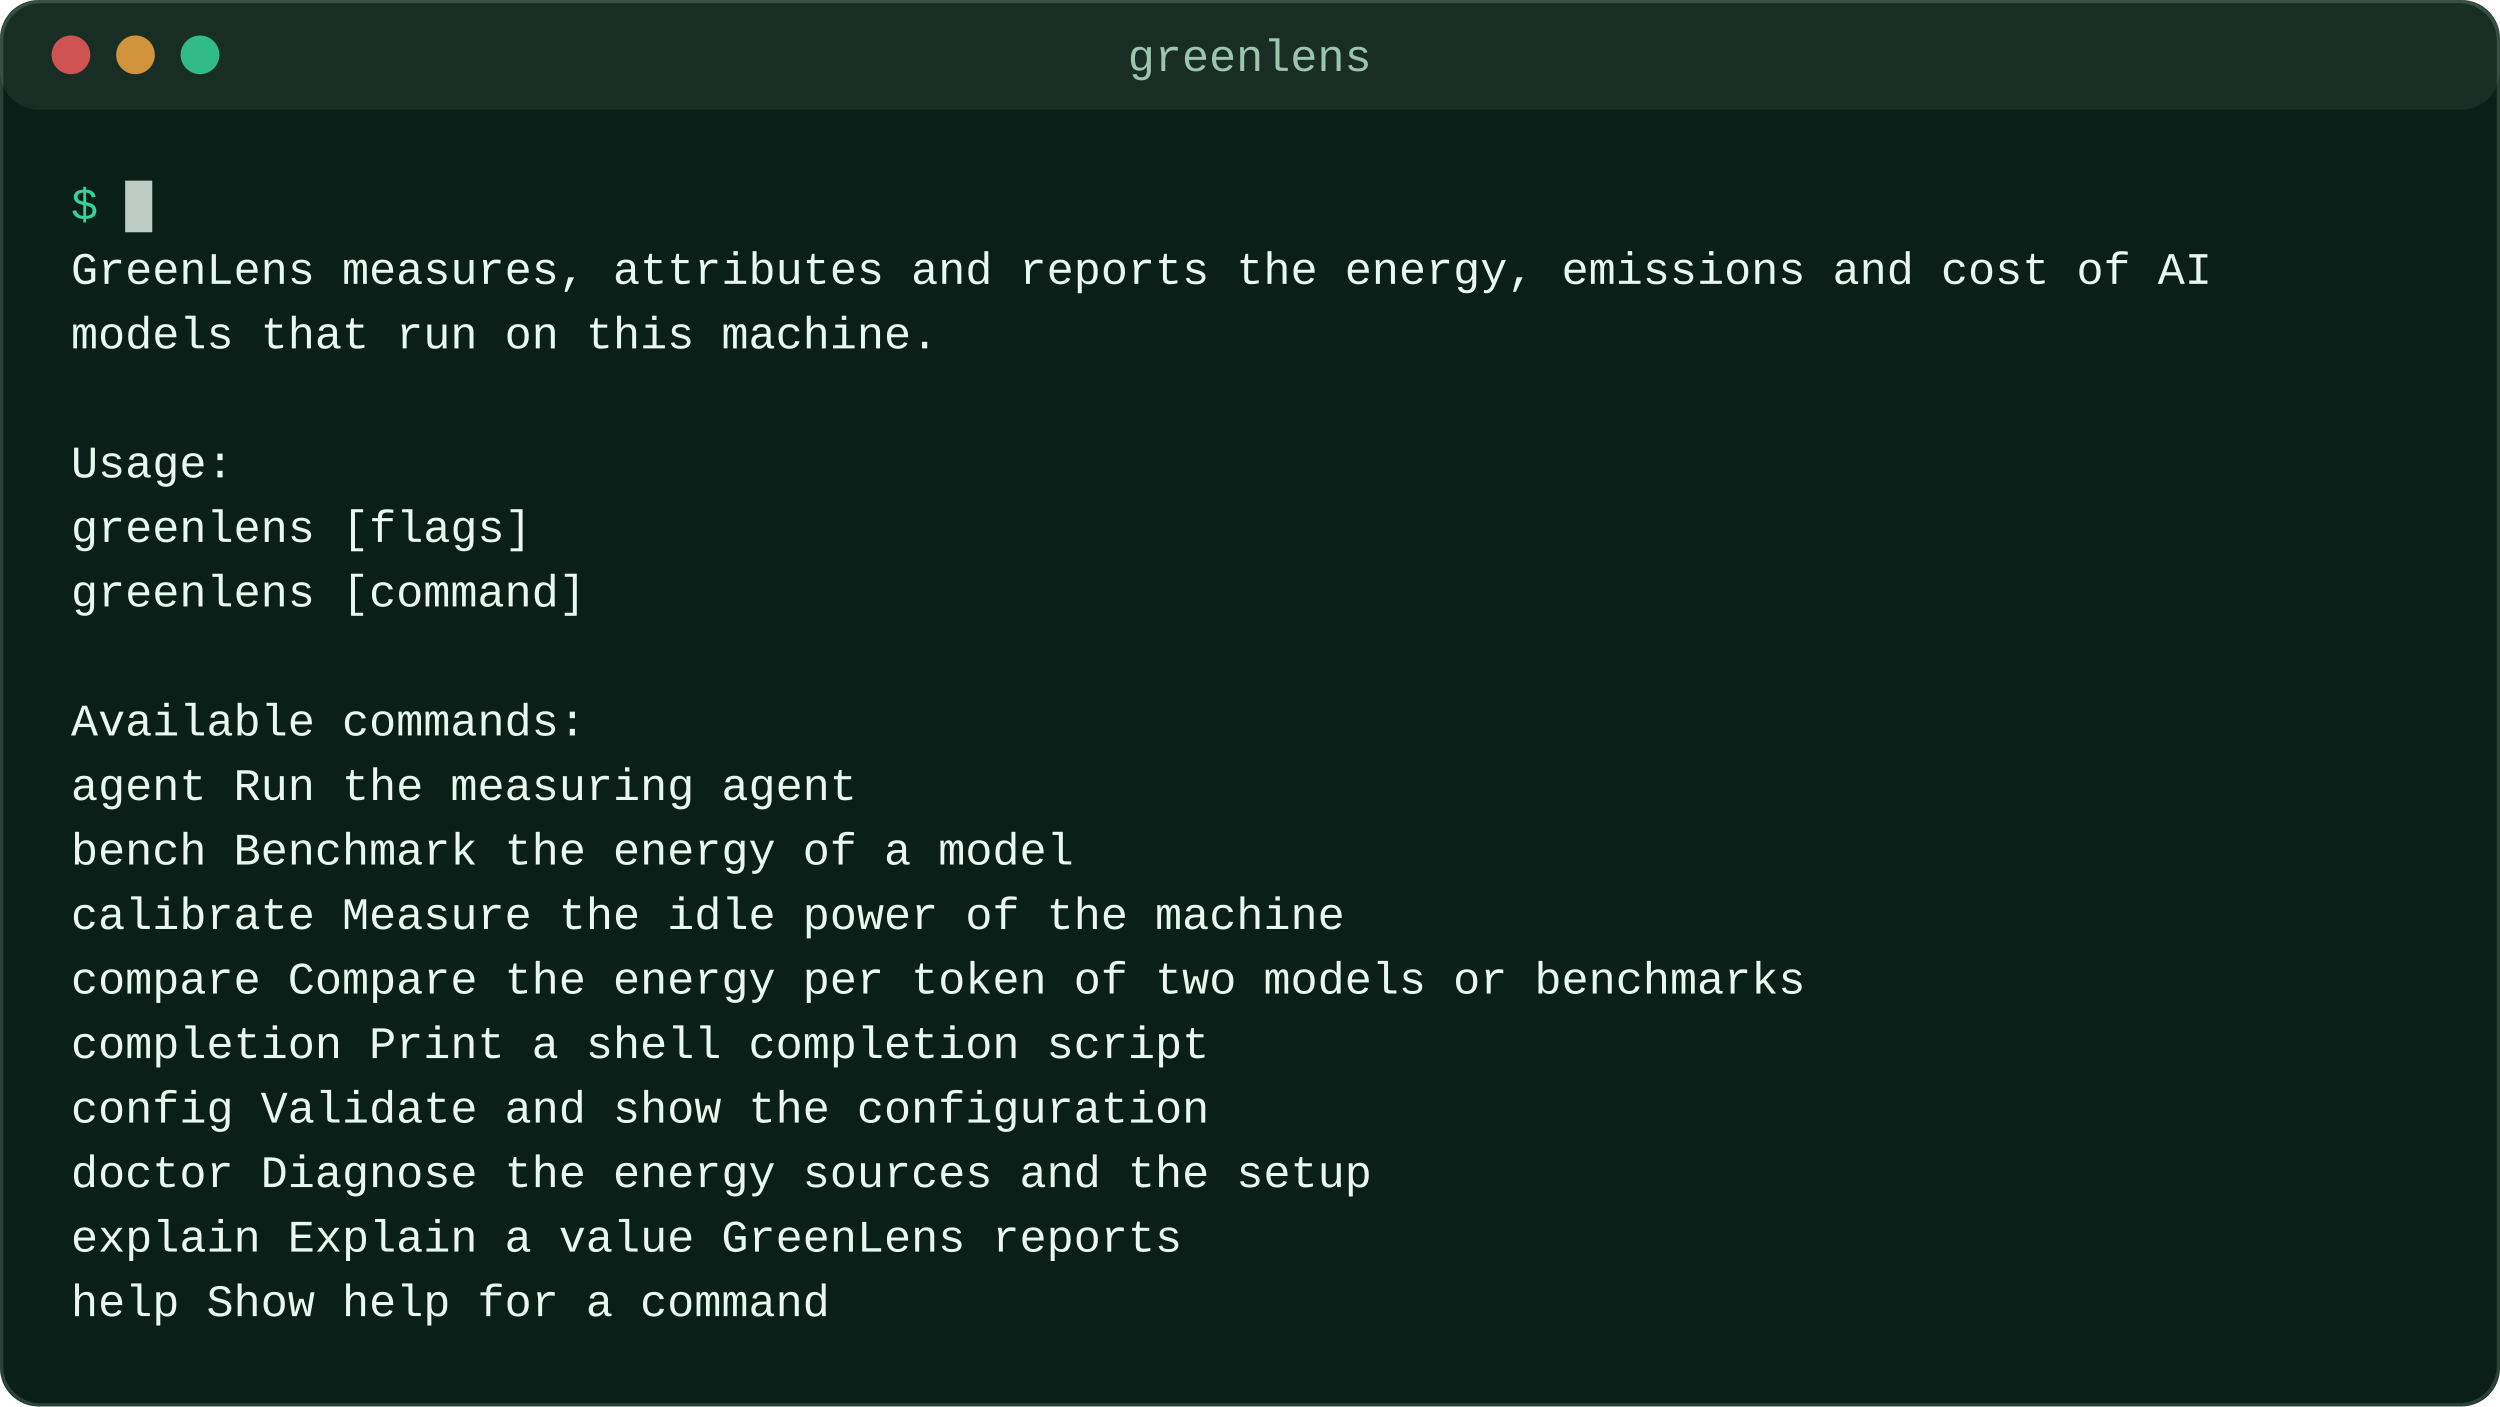
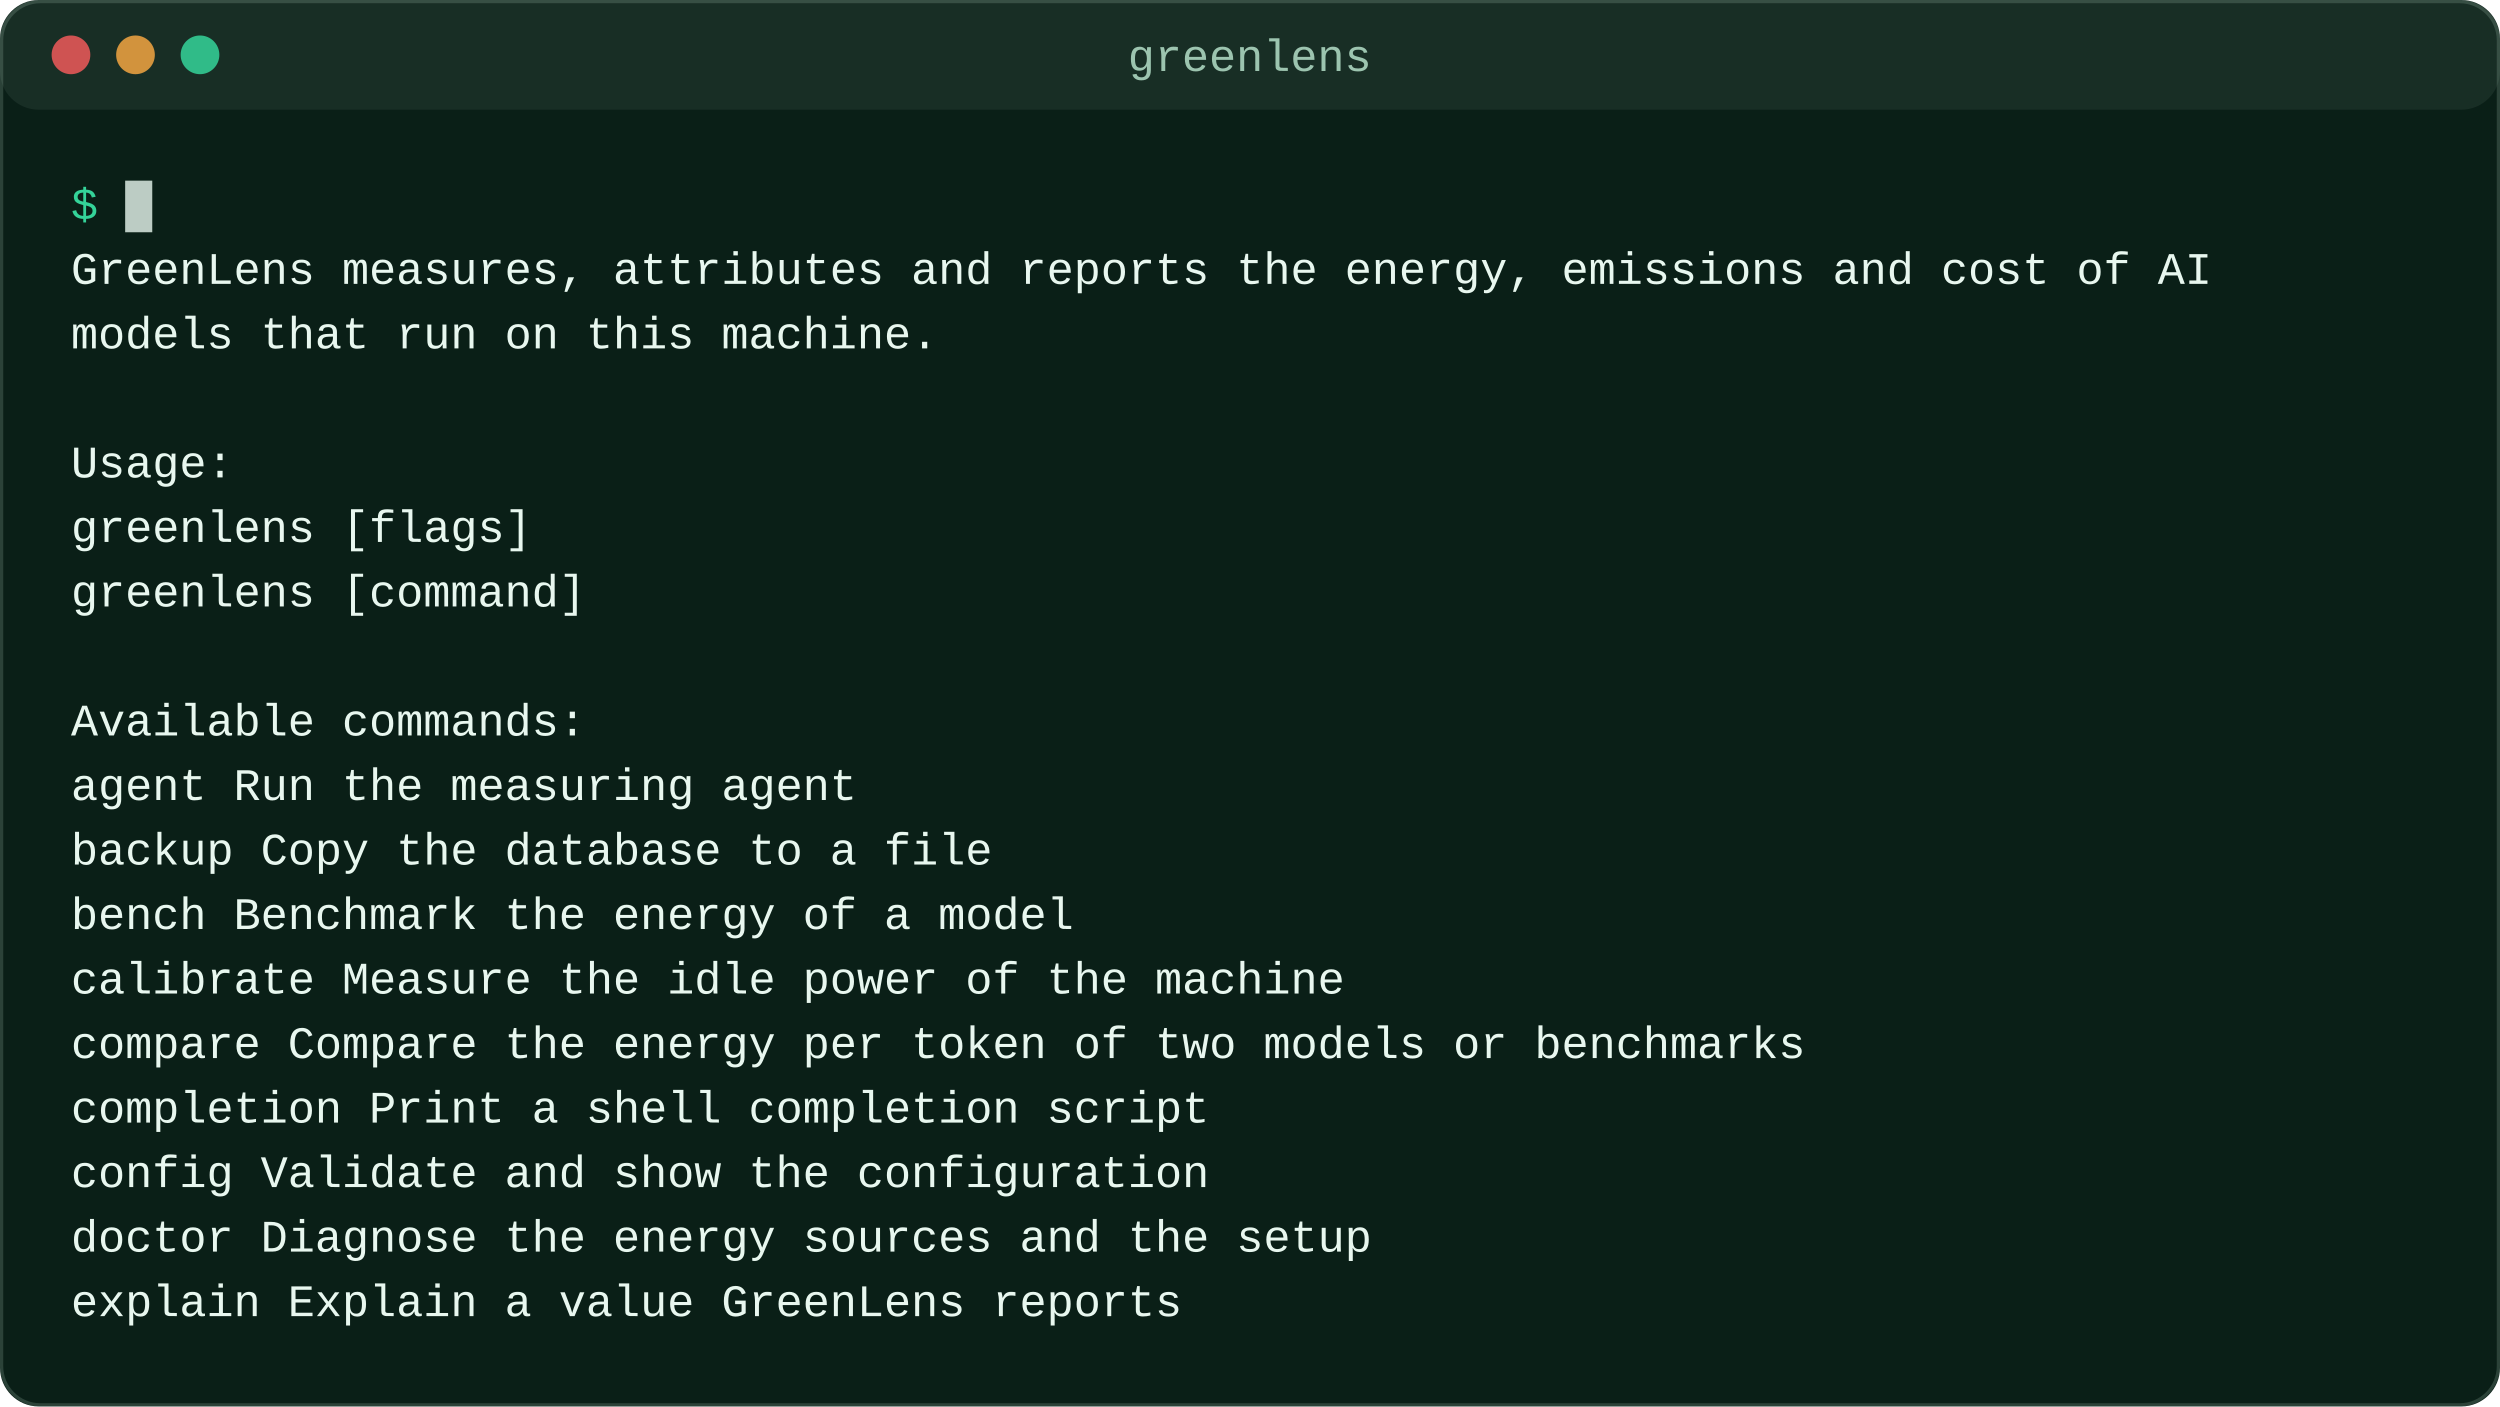
<svg xmlns="http://www.w3.org/2000/svg" viewBox="0 0 775 436" width="775" height="436" role="img" aria-label="Terminal session with greenlens: help, a command suggestion and an error with its cause and fix">
  <style>
text{font-family:"IBM Plex Mono","SFMono-Regular",Menlo,Consolas,"Liberation Mono",monospace;font-size:14px;white-space:pre}
.o{fill:#E8F7EF}.c{fill:#E8F7EF}.p{fill:#34D399}.e{fill:#F2A541}.m{fill:#9CC4AF}
@keyframes cur{0%,49%{opacity:1}50%,100%{opacity:0}}.cur{animation:cur 1s steps(1) infinite}
- @keyframes s0{0%,3.571%{opacity:0}3.577%,96.423%{opacity:1}100%{opacity:0}}.s0{animation:s0 16775ms linear infinite}
- @keyframes t0{0%,3.577%{transform:translateX(0);animation-timing-function:steps(16,end)}8.823%,11.499%{transform:translateX(134.4px);opacity:1}11.505%,100%{transform:translateX(134.4px);opacity:0}}.t0{animation:t0 16775ms linear infinite}
- @keyframes s1{0%,11.499%{opacity:0}11.505%,96.423%{opacity:1}100%{opacity:0}}.s1{animation:s1 16775ms linear infinite}
- @keyframes s2{0%,11.708%{opacity:0}11.714%,96.423%{opacity:1}100%{opacity:0}}.s2{animation:s2 16775ms linear infinite}
- @keyframes s4{0%,12.125%{opacity:0}12.131%,96.423%{opacity:1}100%{opacity:0}}.s4{animation:s4 16775ms linear infinite}
- @keyframes s5{0%,12.334%{opacity:0}12.340%,96.423%{opacity:1}100%{opacity:0}}.s5{animation:s5 16775ms linear infinite}
- @keyframes s6{0%,12.542%{opacity:0}12.548%,96.423%{opacity:1}100%{opacity:0}}.s6{animation:s6 16775ms linear infinite}
- @keyframes s8{0%,12.960%{opacity:0}12.966%,96.423%{opacity:1}100%{opacity:0}}.s8{animation:s8 16775ms linear infinite}
- @keyframes s9{0%,13.168%{opacity:0}13.174%,96.423%{opacity:1}100%{opacity:0}}.s9{animation:s9 16775ms linear infinite}
- @keyframes s10{0%,13.377%{opacity:0}13.383%,96.423%{opacity:1}100%{opacity:0}}.s10{animation:s10 16775ms linear infinite}
- @keyframes s11{0%,13.586%{opacity:0}13.592%,96.423%{opacity:1}100%{opacity:0}}.s11{animation:s11 16775ms linear infinite}
- @keyframes s12{0%,13.794%{opacity:0}13.800%,96.423%{opacity:1}100%{opacity:0}}.s12{animation:s12 16775ms linear infinite}
- @keyframes s13{0%,14.003%{opacity:0}14.009%,96.423%{opacity:1}100%{opacity:0}}.s13{animation:s13 16775ms linear infinite}
- @keyframes s14{0%,14.212%{opacity:0}14.218%,96.423%{opacity:1}100%{opacity:0}}.s14{animation:s14 16775ms linear infinite}
- @keyframes s15{0%,14.420%{opacity:0}14.426%,96.423%{opacity:1}100%{opacity:0}}.s15{animation:s15 16775ms linear infinite}
- @keyframes s16{0%,14.629%{opacity:0}14.635%,96.423%{opacity:1}100%{opacity:0}}.s16{animation:s16 16775ms linear infinite}
- @keyframes s17{0%,14.838%{opacity:0}14.844%,96.423%{opacity:1}100%{opacity:0}}.s17{animation:s17 16775ms linear infinite}
- @keyframes s18{0%,15.046%{opacity:0}15.052%,96.423%{opacity:1}100%{opacity:0}}.s18{animation:s18 16775ms linear infinite}
- @keyframes s19{0%,15.255%{opacity:0}15.261%,96.423%{opacity:1}100%{opacity:0}}.s19{animation:s19 16775ms linear infinite}
- @keyframes s20{0%,15.463%{opacity:0}15.469%,96.423%{opacity:1}100%{opacity:0}}.s20{animation:s20 16775ms linear infinite}
- @keyframes s21{0%,15.672%{opacity:0}15.678%,96.423%{opacity:1}100%{opacity:0}}.s21{animation:s21 16775ms linear infinite}
- @keyframes s22{0%,15.881%{opacity:0}15.887%,96.423%{opacity:1}100%{opacity:0}}.s22{animation:s22 16775ms linear infinite}
- @keyframes s23{0%,16.089%{opacity:0}16.095%,96.423%{opacity:1}100%{opacity:0}}.s23{animation:s23 16775ms linear infinite}
- @keyframes s24{0%,16.298%{opacity:0}16.304%,96.423%{opacity:1}100%{opacity:0}}.s24{animation:s24 16775ms linear infinite}
- @keyframes s25{0%,16.507%{opacity:0}16.513%,96.423%{opacity:1}100%{opacity:0}}.s25{animation:s25 16775ms linear infinite}
- @keyframes s27{0%,16.924%{opacity:0}16.930%,96.423%{opacity:1}100%{opacity:0}}.s27{animation:s27 16775ms linear infinite}
- @keyframes s28{0%,17.133%{opacity:0}17.139%,96.423%{opacity:1}100%{opacity:0}}.s28{animation:s28 16775ms linear infinite}
- @keyframes s29{0%,17.341%{opacity:0}17.347%,96.423%{opacity:1}100%{opacity:0}}.s29{animation:s29 16775ms linear infinite}
- @keyframes s30{0%,17.550%{opacity:0}17.556%,96.423%{opacity:1}100%{opacity:0}}.s30{animation:s30 16775ms linear infinite}
- @keyframes s31{0%,17.759%{opacity:0}17.765%,96.423%{opacity:1}100%{opacity:0}}.s31{animation:s31 16775ms linear infinite}
- @keyframes s32{0%,17.967%{opacity:0}17.973%,96.423%{opacity:1}100%{opacity:0}}.s32{animation:s32 16775ms linear infinite}
- @keyframes s33{0%,18.176%{opacity:0}18.182%,96.423%{opacity:1}100%{opacity:0}}.s33{animation:s33 16775ms linear infinite}
- @keyframes s34{0%,18.385%{opacity:0}18.390%,96.423%{opacity:1}100%{opacity:0}}.s34{animation:s34 16775ms linear infinite}
- @keyframes s35{0%,18.593%{opacity:0}18.599%,96.423%{opacity:1}100%{opacity:0}}.s35{animation:s35 16775ms linear infinite}
- @keyframes s36{0%,18.802%{opacity:0}18.808%,96.423%{opacity:1}100%{opacity:0}}.s36{animation:s36 16775ms linear infinite}
- @keyframes s37{0%,19.010%{opacity:0}19.016%,96.423%{opacity:1}100%{opacity:0}}.s37{animation:s37 16775ms linear infinite}
- @keyframes s38{0%,19.219%{opacity:0}19.225%,96.423%{opacity:1}100%{opacity:0}}.s38{animation:s38 16775ms linear infinite}
- @keyframes s39{0%,19.428%{opacity:0}19.434%,96.423%{opacity:1}100%{opacity:0}}.s39{animation:s39 16775ms linear infinite}
- @keyframes s41{0%,19.845%{opacity:0}19.851%,96.423%{opacity:1}100%{opacity:0}}.s41{animation:s41 16775ms linear infinite}
- @keyframes s43{0%,33.168%{opacity:0}33.174%,96.423%{opacity:1}100%{opacity:0}}.s43{animation:s43 16775ms linear infinite}
- @keyframes t43{0%,33.174%{transform:translateX(0);animation-timing-function:steps(16,end)}38.420%,41.097%{transform:translateX(134.4px);opacity:1}41.103%,100%{transform:translateX(134.4px);opacity:0}}.t43{animation:t43 16775ms linear infinite}
- @keyframes s44{0%,41.097%{opacity:0}41.103%,96.423%{opacity:1}100%{opacity:0}}.s44{animation:s44 16775ms linear infinite}
- @keyframes s45{0%,41.306%{opacity:0}41.311%,96.423%{opacity:1}100%{opacity:0}}.s45{animation:s45 16775ms linear infinite}
- @keyframes s46{0%,41.514%{opacity:0}41.520%,96.423%{opacity:1}100%{opacity:0}}.s46{animation:s46 16775ms linear infinite}
- @keyframes s48{0%,54.838%{opacity:0}54.844%,96.423%{opacity:1}100%{opacity:0}}.s48{animation:s48 16775ms linear infinite}
- @keyframes t48{0%,54.844%{transform:translateX(0);animation-timing-function:steps(24,end)}62.712%,65.389%{transform:translateX(201.6px);opacity:1}65.395%,100%{transform:translateX(201.6px);opacity:0}}.t48{animation:t48 16775ms linear infinite}
- @keyframes s49{0%,65.389%{opacity:0}65.395%,96.423%{opacity:1}100%{opacity:0}}.s49{animation:s49 16775ms linear infinite}
- @keyframes s50{0%,65.598%{opacity:0}65.604%,96.423%{opacity:1}100%{opacity:0}}.s50{animation:s50 16775ms linear infinite}
- @keyframes s51{0%,65.806%{opacity:0}65.812%,96.423%{opacity:1}100%{opacity:0}}.s51{animation:s51 16775ms linear infinite}
- @keyframes scroll{0%{transform:translateY(0)}14.337%{transform:translateY(-0.0px)}15.052%{transform:translateY(-20.0px)}15.261%{transform:translateY(-40.0px)}15.469%{transform:translateY(-60.0px)}15.678%{transform:translateY(-80.0px)}15.887%{transform:translateY(-100.0px)}16.095%{transform:translateY(-120.0px)}16.304%{transform:translateY(-140.0px)}16.513%{transform:translateY(-160.0px)}16.721%{transform:translateY(-180.0px)}16.930%{transform:translateY(-200.0px)}17.139%{transform:translateY(-220.0px)}17.347%{transform:translateY(-240.0px)}17.556%{transform:translateY(-260.0px)}17.765%{transform:translateY(-280.0px)}17.973%{transform:translateY(-300.0px)}18.182%{transform:translateY(-320.0px)}18.390%{transform:translateY(-340.0px)}18.599%{transform:translateY(-360.0px)}18.808%{transform:translateY(-380.0px)}19.016%{transform:translateY(-400.0px)}19.225%{transform:translateY(-420.0px)}19.434%{transform:translateY(-440.0px)}19.642%{transform:translateY(-460.0px)}19.851%{transform:translateY(-480.0px)}20.060%{transform:translateY(-500.0px)}32.459%{transform:translateY(-500.0px)}33.174%{transform:translateY(-520.0px)}40.387%{transform:translateY(-520.0px)}41.103%{transform:translateY(-540.0px)}41.311%{transform:translateY(-560.0px)}41.520%{transform:translateY(-580.0px)}41.729%{transform:translateY(-600.0px)}54.128%{transform:translateY(-600.0px)}54.844%{transform:translateY(-620.0px)}64.680%{transform:translateY(-620.0px)}65.395%{transform:translateY(-640.0px)}65.604%{transform:translateY(-660.0px)}65.812%{transform:translateY(-680.0px)}66.021%{transform:translateY(-700.0px)}96.423%{transform:translateY(-700.0px)}100%{transform:translateY(-700.0px)}}.scroll{animation:scroll 16775ms linear infinite}
+ @keyframes s0{0%,3.556%{opacity:0}3.562%,96.438%{opacity:1}100%{opacity:0}}.s0{animation:s0 16845ms linear infinite}
+ @keyframes t0{0%,3.562%{transform:translateX(0);animation-timing-function:steps(16,end)}8.786%,11.451%{transform:translateX(134.4px);opacity:1}11.457%,100%{transform:translateX(134.4px);opacity:0}}.t0{animation:t0 16845ms linear infinite}
+ @keyframes s1{0%,11.451%{opacity:0}11.457%,96.438%{opacity:1}100%{opacity:0}}.s1{animation:s1 16845ms linear infinite}
+ @keyframes s2{0%,11.659%{opacity:0}11.665%,96.438%{opacity:1}100%{opacity:0}}.s2{animation:s2 16845ms linear infinite}
+ @keyframes s4{0%,12.075%{opacity:0}12.081%,96.438%{opacity:1}100%{opacity:0}}.s4{animation:s4 16845ms linear infinite}
+ @keyframes s5{0%,12.283%{opacity:0}12.289%,96.438%{opacity:1}100%{opacity:0}}.s5{animation:s5 16845ms linear infinite}
+ @keyframes s6{0%,12.490%{opacity:0}12.496%,96.438%{opacity:1}100%{opacity:0}}.s6{animation:s6 16845ms linear infinite}
+ @keyframes s8{0%,12.906%{opacity:0}12.912%,96.438%{opacity:1}100%{opacity:0}}.s8{animation:s8 16845ms linear infinite}
+ @keyframes s9{0%,13.114%{opacity:0}13.120%,96.438%{opacity:1}100%{opacity:0}}.s9{animation:s9 16845ms linear infinite}
+ @keyframes s10{0%,13.321%{opacity:0}13.327%,96.438%{opacity:1}100%{opacity:0}}.s10{animation:s10 16845ms linear infinite}
+ @keyframes s11{0%,13.529%{opacity:0}13.535%,96.438%{opacity:1}100%{opacity:0}}.s11{animation:s11 16845ms linear infinite}
+ @keyframes s12{0%,13.737%{opacity:0}13.743%,96.438%{opacity:1}100%{opacity:0}}.s12{animation:s12 16845ms linear infinite}
+ @keyframes s13{0%,13.945%{opacity:0}13.951%,96.438%{opacity:1}100%{opacity:0}}.s13{animation:s13 16845ms linear infinite}
+ @keyframes s14{0%,14.153%{opacity:0}14.159%,96.438%{opacity:1}100%{opacity:0}}.s14{animation:s14 16845ms linear infinite}
+ @keyframes s15{0%,14.360%{opacity:0}14.366%,96.438%{opacity:1}100%{opacity:0}}.s15{animation:s15 16845ms linear infinite}
+ @keyframes s16{0%,14.568%{opacity:0}14.574%,96.438%{opacity:1}100%{opacity:0}}.s16{animation:s16 16845ms linear infinite}
+ @keyframes s17{0%,14.776%{opacity:0}14.782%,96.438%{opacity:1}100%{opacity:0}}.s17{animation:s17 16845ms linear infinite}
+ @keyframes s18{0%,14.984%{opacity:0}14.990%,96.438%{opacity:1}100%{opacity:0}}.s18{animation:s18 16845ms linear infinite}
+ @keyframes s19{0%,15.191%{opacity:0}15.197%,96.438%{opacity:1}100%{opacity:0}}.s19{animation:s19 16845ms linear infinite}
+ @keyframes s20{0%,15.399%{opacity:0}15.405%,96.438%{opacity:1}100%{opacity:0}}.s20{animation:s20 16845ms linear infinite}
+ @keyframes s21{0%,15.607%{opacity:0}15.613%,96.438%{opacity:1}100%{opacity:0}}.s21{animation:s21 16845ms linear infinite}
+ @keyframes s22{0%,15.815%{opacity:0}15.821%,96.438%{opacity:1}100%{opacity:0}}.s22{animation:s22 16845ms linear infinite}
+ @keyframes s23{0%,16.023%{opacity:0}16.028%,96.438%{opacity:1}100%{opacity:0}}.s23{animation:s23 16845ms linear infinite}
+ @keyframes s24{0%,16.230%{opacity:0}16.236%,96.438%{opacity:1}100%{opacity:0}}.s24{animation:s24 16845ms linear infinite}
+ @keyframes s25{0%,16.438%{opacity:0}16.444%,96.438%{opacity:1}100%{opacity:0}}.s25{animation:s25 16845ms linear infinite}
+ @keyframes s26{0%,16.646%{opacity:0}16.652%,96.438%{opacity:1}100%{opacity:0}}.s26{animation:s26 16845ms linear infinite}
+ @keyframes s27{0%,16.854%{opacity:0}16.860%,96.438%{opacity:1}100%{opacity:0}}.s27{animation:s27 16845ms linear infinite}
+ @keyframes s29{0%,17.269%{opacity:0}17.275%,96.438%{opacity:1}100%{opacity:0}}.s29{animation:s29 16845ms linear infinite}
+ @keyframes s30{0%,17.477%{opacity:0}17.483%,96.438%{opacity:1}100%{opacity:0}}.s30{animation:s30 16845ms linear infinite}
+ @keyframes s31{0%,17.685%{opacity:0}17.691%,96.438%{opacity:1}100%{opacity:0}}.s31{animation:s31 16845ms linear infinite}
+ @keyframes s32{0%,17.893%{opacity:0}17.898%,96.438%{opacity:1}100%{opacity:0}}.s32{animation:s32 16845ms linear infinite}
+ @keyframes s33{0%,18.100%{opacity:0}18.106%,96.438%{opacity:1}100%{opacity:0}}.s33{animation:s33 16845ms linear infinite}
+ @keyframes s34{0%,18.308%{opacity:0}18.314%,96.438%{opacity:1}100%{opacity:0}}.s34{animation:s34 16845ms linear infinite}
+ @keyframes s35{0%,18.516%{opacity:0}18.522%,96.438%{opacity:1}100%{opacity:0}}.s35{animation:s35 16845ms linear infinite}
+ @keyframes s36{0%,18.724%{opacity:0}18.730%,96.438%{opacity:1}100%{opacity:0}}.s36{animation:s36 16845ms linear infinite}
+ @keyframes s37{0%,18.931%{opacity:0}18.937%,96.438%{opacity:1}100%{opacity:0}}.s37{animation:s37 16845ms linear infinite}
+ @keyframes s38{0%,19.139%{opacity:0}19.145%,96.438%{opacity:1}100%{opacity:0}}.s38{animation:s38 16845ms linear infinite}
+ @keyframes s39{0%,19.347%{opacity:0}19.353%,96.438%{opacity:1}100%{opacity:0}}.s39{animation:s39 16845ms linear infinite}
+ @keyframes s40{0%,19.555%{opacity:0}19.561%,96.438%{opacity:1}100%{opacity:0}}.s40{animation:s40 16845ms linear infinite}
+ @keyframes s41{0%,19.763%{opacity:0}19.768%,96.438%{opacity:1}100%{opacity:0}}.s41{animation:s41 16845ms linear infinite}
+ @keyframes s43{0%,20.178%{opacity:0}20.184%,96.438%{opacity:1}100%{opacity:0}}.s43{animation:s43 16845ms linear infinite}
+ @keyframes s45{0%,33.446%{opacity:0}33.452%,96.438%{opacity:1}100%{opacity:0}}.s45{animation:s45 16845ms linear infinite}
+ @keyframes t45{0%,33.452%{transform:translateX(0);animation-timing-function:steps(16,end)}38.676%,41.342%{transform:translateX(134.4px);opacity:1}41.348%,100%{transform:translateX(134.4px);opacity:0}}.t45{animation:t45 16845ms linear infinite}
+ @keyframes s46{0%,41.342%{opacity:0}41.348%,96.438%{opacity:1}100%{opacity:0}}.s46{animation:s46 16845ms linear infinite}
+ @keyframes s47{0%,41.549%{opacity:0}41.555%,96.438%{opacity:1}100%{opacity:0}}.s47{animation:s47 16845ms linear infinite}
+ @keyframes s48{0%,41.757%{opacity:0}41.763%,96.438%{opacity:1}100%{opacity:0}}.s48{animation:s48 16845ms linear infinite}
+ @keyframes s50{0%,55.025%{opacity:0}55.031%,96.438%{opacity:1}100%{opacity:0}}.s50{animation:s50 16845ms linear infinite}
+ @keyframes t50{0%,55.031%{transform:translateX(0);animation-timing-function:steps(24,end)}62.867%,65.533%{transform:translateX(201.6px);opacity:1}65.539%,100%{transform:translateX(201.6px);opacity:0}}.t50{animation:t50 16845ms linear infinite}
+ @keyframes s51{0%,65.533%{opacity:0}65.539%,96.438%{opacity:1}100%{opacity:0}}.s51{animation:s51 16845ms linear infinite}
+ @keyframes s52{0%,65.741%{opacity:0}65.747%,96.438%{opacity:1}100%{opacity:0}}.s52{animation:s52 16845ms linear infinite}
+ @keyframes s53{0%,65.948%{opacity:0}65.954%,96.438%{opacity:1}100%{opacity:0}}.s53{animation:s53 16845ms linear infinite}
+ @keyframes scroll{0%{transform:translateY(0)}14.277%{transform:translateY(-0.0px)}14.990%{transform:translateY(-20.0px)}15.197%{transform:translateY(-40.0px)}15.405%{transform:translateY(-60.0px)}15.613%{transform:translateY(-80.0px)}15.821%{transform:translateY(-100.0px)}16.028%{transform:translateY(-120.0px)}16.236%{transform:translateY(-140.0px)}16.444%{transform:translateY(-160.0px)}16.652%{transform:translateY(-180.0px)}16.860%{transform:translateY(-200.0px)}17.067%{transform:translateY(-220.0px)}17.275%{transform:translateY(-240.0px)}17.483%{transform:translateY(-260.0px)}17.691%{transform:translateY(-280.0px)}17.898%{transform:translateY(-300.0px)}18.106%{transform:translateY(-320.0px)}18.314%{transform:translateY(-340.0px)}18.522%{transform:translateY(-360.0px)}18.730%{transform:translateY(-380.0px)}18.937%{transform:translateY(-400.0px)}19.145%{transform:translateY(-420.0px)}19.353%{transform:translateY(-440.0px)}19.561%{transform:translateY(-460.0px)}19.768%{transform:translateY(-480.0px)}19.976%{transform:translateY(-500.0px)}20.184%{transform:translateY(-520.0px)}20.392%{transform:translateY(-540.0px)}32.740%{transform:translateY(-540.0px)}33.452%{transform:translateY(-560.0px)}40.635%{transform:translateY(-560.0px)}41.348%{transform:translateY(-580.0px)}41.555%{transform:translateY(-600.0px)}41.763%{transform:translateY(-620.0px)}41.971%{transform:translateY(-640.0px)}54.319%{transform:translateY(-640.0px)}55.031%{transform:translateY(-660.0px)}64.826%{transform:translateY(-660.0px)}65.539%{transform:translateY(-680.0px)}65.747%{transform:translateY(-700.0px)}65.954%{transform:translateY(-720.0px)}66.162%{transform:translateY(-740.0px)}96.438%{transform:translateY(-740.0px)}100%{transform:translateY(-740.0px)}}.scroll{animation:scroll 16845ms linear infinite}
@media (prefers-reduced-motion:reduce){*{animation:none!important}}
</style>
  <rect width="775" height="436" rx="12" fill="#0A1F17" />
  <rect x=".5" y=".5" width="774" height="435" rx="12" fill="none" stroke="#DCFFEC" stroke-opacity=".16" />
  <rect width="775" height="34" rx="12" fill="#D6FFEA" fill-opacity=".07" />
  <circle cx="22" cy="17" r="6" fill="#EF5A5A" fill-opacity=".85" />
  <circle cx="42" cy="17" r="6" fill="#F2A541" fill-opacity=".85" />
  <circle cx="62" cy="17" r="6" fill="#34D399" fill-opacity=".85" />
  <text x="387.4" y="22" text-anchor="middle" class="m">greenlens</text>
  <clipPath id="screen">
    <rect x="0" y="48.0" width="775" height="368.0" />
  </clipPath>
  <g clip-path="url(#screen)">
    <g class="scroll">
      <g class="s0">
        <text x="22.0" y="68.0" class="p">$</text>
        <text x="38.8" y="68.0" class="c" textLength="134.4" lengthAdjust="spacingAndGlyphs">greenlens --help</text>
        <g class="t0">
          <rect x="38.8" y="54.0" width="151.2" height="20.0" fill="#0A1F17" />
          <rect class="cur" x="38.8" y="56.0" width="8.4" height="16.0" fill="#E8F7EF" fill-opacity=".8" />
        </g>
      </g>
      <text x="22.0" y="88.0" class="o s1" textLength="663.6" lengthAdjust="spacingAndGlyphs">GreenLens measures, attributes and reports the energy, emissions and cost of AI</text>
      <text x="22.0" y="108.0" class="o s2" textLength="268.8" lengthAdjust="spacingAndGlyphs">models that run on this machine.</text>
      <text x="22.0" y="148.0" class="o s4" textLength="50.4" lengthAdjust="spacingAndGlyphs">Usage:</text>
      <text x="22.0" y="168.0" class="o s5" textLength="159.6" lengthAdjust="spacingAndGlyphs">  greenlens [flags]</text>
      <text x="22.0" y="188.0" class="o s6" textLength="176.4" lengthAdjust="spacingAndGlyphs">  greenlens [command]</text>
      <text x="22.0" y="228.0" class="o s8" textLength="159.6" lengthAdjust="spacingAndGlyphs">Available commands:</text>
      <text x="22.0" y="248.0" class="o s9" textLength="361.2" lengthAdjust="spacingAndGlyphs">  agent             Run the measuring agent</text>
-       <text x="22.0" y="268.0" class="o s10" textLength="428.4" lengthAdjust="spacingAndGlyphs">  bench             Benchmark the energy of a model</text>
-       <text x="22.0" y="288.0" class="o s11" textLength="478.8" lengthAdjust="spacingAndGlyphs">  calibrate         Measure the idle power of the machine</text>
-       <text x="22.0" y="308.0" class="o s12" textLength="638.4" lengthAdjust="spacingAndGlyphs">  compare           Compare the energy per token of two models or benchmarks</text>
-       <text x="22.0" y="328.0" class="o s13" textLength="428.4" lengthAdjust="spacingAndGlyphs">  completion        Print a shell completion script</text>
-       <text x="22.0" y="348.0" class="o s14" textLength="462.0" lengthAdjust="spacingAndGlyphs">  config            Validate and show the configuration</text>
-       <text x="22.0" y="368.0" class="o s15" textLength="512.4" lengthAdjust="spacingAndGlyphs">  doctor            Diagnose the energy sources and the setup</text>
-       <text x="22.0" y="388.0" class="o s16" textLength="445.2" lengthAdjust="spacingAndGlyphs">  explain           Explain a value GreenLens reports</text>
-       <text x="22.0" y="408.0" class="o s17" textLength="361.2" lengthAdjust="spacingAndGlyphs">  help              Show help for a command</text>
-       <text x="22.0" y="428.0" class="o s18" textLength="537.6" lengthAdjust="spacingAndGlyphs">  license           Show the license and the third-party notices</text>
-       <text x="22.0" y="448.0" class="o s19" textLength="672.0" lengthAdjust="spacingAndGlyphs">  measure           Measure the energy of a command, a process or a systemd unit</text>
-       <text x="22.0" y="468.0" class="o s20" textLength="520.8" lengthAdjust="spacingAndGlyphs">  proxy             Show the state of the token-counting proxy</text>
-       <text x="22.0" y="488.0" class="o s21" textLength="579.6" lengthAdjust="spacingAndGlyphs">  report            Report the energy, emissions and cost of a period</text>
-       <text x="22.0" y="508.0" class="o s22" textLength="588.0" lengthAdjust="spacingAndGlyphs">  setup-permissions Let the agent read the energy sensors without root</text>
-       <text x="22.0" y="528.0" class="o s23" textLength="546.0" lengthAdjust="spacingAndGlyphs">  status            Show the power and state of the running agent</text>
-       <text x="22.0" y="548.0" class="o s24" textLength="571.2" lengthAdjust="spacingAndGlyphs">  top               Show the power of the node and its backends live</text>
-       <text x="22.0" y="568.0" class="o s25" textLength="453.6" lengthAdjust="spacingAndGlyphs">  version           Show version and build information</text>
-       <text x="22.0" y="608.0" class="o s27" textLength="50.4" lengthAdjust="spacingAndGlyphs">Flags:</text>
-       <text x="22.0" y="628.0" class="o s28" textLength="462.0" lengthAdjust="spacingAndGlyphs">      --config file     Configuration file. Defaults to</text>
-       <text x="22.0" y="648.0" class="o s29" textLength="596.4" lengthAdjust="spacingAndGlyphs">                        /etc/greenlens/greenlens.yaml, then the file of</text>
-       <text x="22.0" y="668.0" class="o s30" textLength="268.8" lengthAdjust="spacingAndGlyphs">                        the user</text>
-       <text x="22.0" y="688.0" class="o s31" textLength="394.8" lengthAdjust="spacingAndGlyphs">  -h, --help            Show help for greenlens</text>
-       <text x="22.0" y="708.0" class="o s32" textLength="604.8" lengthAdjust="spacingAndGlyphs">      --lang code       Language for messages (code: en or es). Defaults</text>
-       <text x="22.0" y="728.0" class="o s33" textLength="369.6" lengthAdjust="spacingAndGlyphs">                        to the system locale</text>
-       <text x="22.0" y="748.0" class="o s34" textLength="646.8" lengthAdjust="spacingAndGlyphs">      --no-color        Do not color the output; NO_COLOR has the same effect</text>
-       <text x="22.0" y="768.0" class="o s35" textLength="604.8" lengthAdjust="spacingAndGlyphs">  -o, --output format   Output format (format: table, json, csv or yaml)</text>
-       <text x="22.0" y="788.0" class="o s36" textLength="344.4" lengthAdjust="spacingAndGlyphs">                        (default "table")</text>
-       <text x="22.0" y="808.0" class="o s37" textLength="613.2" lengthAdjust="spacingAndGlyphs">  -q, --quiet           Print only the result, without progress or advice</text>
-       <text x="22.0" y="828.0" class="o s38" textLength="663.6" lengthAdjust="spacingAndGlyphs">      --raw             Show values in base units (J, W, g) with full precision</text>
-       <text x="22.0" y="848.0" class="o s39" textLength="663.6" lengthAdjust="spacingAndGlyphs">  -v, --verbose         Print details of every step, such as sensor read errors</text>
-       <text x="22.0" y="888.0" class="o s41" textLength="588.0" lengthAdjust="spacingAndGlyphs">Run 'greenlens [command] --help' for more information about a command.</text>
-       <g class="s43">
-         <text x="22.0" y="928.0" class="p">$</text>
-         <text x="38.8" y="928.0" class="c" textLength="134.4" lengthAdjust="spacingAndGlyphs">greenlens verson</text>
-         <g class="t43">
-           <rect x="38.8" y="914.0" width="151.2" height="20.0" fill="#0A1F17" />
-           <rect class="cur" x="38.8" y="916.0" width="8.4" height="16.0" fill="#E8F7EF" fill-opacity=".8" />
+       <text x="22.0" y="268.0" class="o s10" textLength="394.8" lengthAdjust="spacingAndGlyphs">  backup            Copy the database to a file</text>
+       <text x="22.0" y="288.0" class="o s11" textLength="428.4" lengthAdjust="spacingAndGlyphs">  bench             Benchmark the energy of a model</text>
+       <text x="22.0" y="308.0" class="o s12" textLength="478.8" lengthAdjust="spacingAndGlyphs">  calibrate         Measure the idle power of the machine</text>
+       <text x="22.0" y="328.0" class="o s13" textLength="638.4" lengthAdjust="spacingAndGlyphs">  compare           Compare the energy per token of two models or benchmarks</text>
+       <text x="22.0" y="348.0" class="o s14" textLength="428.4" lengthAdjust="spacingAndGlyphs">  completion        Print a shell completion script</text>
+       <text x="22.0" y="368.0" class="o s15" textLength="462.0" lengthAdjust="spacingAndGlyphs">  config            Validate and show the configuration</text>
+       <text x="22.0" y="388.0" class="o s16" textLength="512.4" lengthAdjust="spacingAndGlyphs">  doctor            Diagnose the energy sources and the setup</text>
+       <text x="22.0" y="408.0" class="o s17" textLength="445.2" lengthAdjust="spacingAndGlyphs">  explain           Explain a value GreenLens reports</text>
+       <text x="22.0" y="428.0" class="o s18" textLength="361.2" lengthAdjust="spacingAndGlyphs">  help              Show help for a command</text>
+       <text x="22.0" y="448.0" class="o s19" textLength="537.6" lengthAdjust="spacingAndGlyphs">  license           Show the license and the third-party notices</text>
+       <text x="22.0" y="468.0" class="o s20" textLength="672.0" lengthAdjust="spacingAndGlyphs">  measure           Measure the energy of a command, a process or a systemd unit</text>
+       <text x="22.0" y="488.0" class="o s21" textLength="520.8" lengthAdjust="spacingAndGlyphs">  proxy             Show the state of the token-counting proxy</text>
+       <text x="22.0" y="508.0" class="o s22" textLength="579.6" lengthAdjust="spacingAndGlyphs">  report            Report the energy, emissions and cost of a period</text>
+       <text x="22.0" y="528.0" class="o s23" textLength="453.6" lengthAdjust="spacingAndGlyphs">  restore           Replace the database with a backup</text>
+       <text x="22.0" y="548.0" class="o s24" textLength="588.0" lengthAdjust="spacingAndGlyphs">  setup-permissions Let the agent read the energy sensors without root</text>
+       <text x="22.0" y="568.0" class="o s25" textLength="546.0" lengthAdjust="spacingAndGlyphs">  status            Show the power and state of the running agent</text>
+       <text x="22.0" y="588.0" class="o s26" textLength="571.2" lengthAdjust="spacingAndGlyphs">  top               Show the power of the node and its backends live</text>
+       <text x="22.0" y="608.0" class="o s27" textLength="453.6" lengthAdjust="spacingAndGlyphs">  version           Show version and build information</text>
+       <text x="22.0" y="648.0" class="o s29" textLength="50.4" lengthAdjust="spacingAndGlyphs">Flags:</text>
+       <text x="22.0" y="668.0" class="o s30" textLength="462.0" lengthAdjust="spacingAndGlyphs">      --config file     Configuration file. Defaults to</text>
+       <text x="22.0" y="688.0" class="o s31" textLength="596.4" lengthAdjust="spacingAndGlyphs">                        /etc/greenlens/greenlens.yaml, then the file of</text>
+       <text x="22.0" y="708.0" class="o s32" textLength="268.8" lengthAdjust="spacingAndGlyphs">                        the user</text>
+       <text x="22.0" y="728.0" class="o s33" textLength="394.8" lengthAdjust="spacingAndGlyphs">  -h, --help            Show help for greenlens</text>
+       <text x="22.0" y="748.0" class="o s34" textLength="604.8" lengthAdjust="spacingAndGlyphs">      --lang code       Language for messages (code: en or es). Defaults</text>
+       <text x="22.0" y="768.0" class="o s35" textLength="369.6" lengthAdjust="spacingAndGlyphs">                        to the system locale</text>
+       <text x="22.0" y="788.0" class="o s36" textLength="646.8" lengthAdjust="spacingAndGlyphs">      --no-color        Do not color the output; NO_COLOR has the same effect</text>
+       <text x="22.0" y="808.0" class="o s37" textLength="604.8" lengthAdjust="spacingAndGlyphs">  -o, --output format   Output format (format: table, json, csv or yaml)</text>
+       <text x="22.0" y="828.0" class="o s38" textLength="344.4" lengthAdjust="spacingAndGlyphs">                        (default "table")</text>
+       <text x="22.0" y="848.0" class="o s39" textLength="613.2" lengthAdjust="spacingAndGlyphs">  -q, --quiet           Print only the result, without progress or advice</text>
+       <text x="22.0" y="868.0" class="o s40" textLength="663.6" lengthAdjust="spacingAndGlyphs">      --raw             Show values in base units (J, W, g) with full precision</text>
+       <text x="22.0" y="888.0" class="o s41" textLength="663.6" lengthAdjust="spacingAndGlyphs">  -v, --verbose         Print details of every step, such as sensor read errors</text>
+       <text x="22.0" y="928.0" class="o s43" textLength="588.0" lengthAdjust="spacingAndGlyphs">Run 'greenlens [command] --help' for more information about a command.</text>
+       <g class="s45">
+         <text x="22.0" y="968.0" class="p">$</text>
+         <text x="38.8" y="968.0" class="c" textLength="134.4" lengthAdjust="spacingAndGlyphs">greenlens verson</text>
+         <g class="t45">
+           <rect x="38.8" y="954.0" width="151.2" height="20.0" fill="#0A1F17" />
+           <rect class="cur" x="38.8" y="956.0" width="8.4" height="16.0" fill="#E8F7EF" fill-opacity=".8" />
        </g>
      </g>
-       <text x="22.0" y="948.0" class="e s44" textLength="319.2" lengthAdjust="spacingAndGlyphs">error GL0002: unknown command 'verson'</text>
-       <text x="22.0" y="968.0" class="m s45" textLength="411.6" lengthAdjust="spacingAndGlyphs">  cause: 'verson' is not a command of 'greenlens'</text>
-       <text x="22.0" y="988.0" class="m s46" textLength="722.4" lengthAdjust="spacingAndGlyphs">  fix:   did you mean 'version'? Run 'greenlens --help' to list the available commands</text>
-       <g class="s48">
-         <text x="22.0" y="1028.0" class="p">$</text>
-         <text x="38.8" y="1028.0" class="c" textLength="201.6" lengthAdjust="spacingAndGlyphs">greenlens version --nope</text>
-         <g class="t48">
-           <rect x="38.8" y="1014.0" width="218.4" height="20.0" fill="#0A1F17" />
-           <rect class="cur" x="38.8" y="1016.0" width="8.4" height="16.0" fill="#E8F7EF" fill-opacity=".8" />
+       <text x="22.0" y="988.0" class="e s46" textLength="319.2" lengthAdjust="spacingAndGlyphs">error GL0002: unknown command 'verson'</text>
+       <text x="22.0" y="1008.0" class="m s47" textLength="411.6" lengthAdjust="spacingAndGlyphs">  cause: 'verson' is not a command of 'greenlens'</text>
+       <text x="22.0" y="1028.0" class="m s48" textLength="722.4" lengthAdjust="spacingAndGlyphs">  fix:   did you mean 'version'? Run 'greenlens --help' to list the available commands</text>
+       <g class="s50">
+         <text x="22.0" y="1068.0" class="p">$</text>
+         <text x="38.8" y="1068.0" class="c" textLength="201.6" lengthAdjust="spacingAndGlyphs">greenlens version --nope</text>
+         <g class="t50">
+           <rect x="38.8" y="1054.0" width="218.4" height="20.0" fill="#0A1F17" />
+           <rect class="cur" x="38.8" y="1056.0" width="8.4" height="16.0" fill="#E8F7EF" fill-opacity=".8" />
        </g>
      </g>
-       <text x="22.0" y="1048.0" class="e s49" textLength="294.0" lengthAdjust="spacingAndGlyphs">error GL0003: unknown flag '--nope'</text>
-       <text x="22.0" y="1068.0" class="m s50" textLength="520.8" lengthAdjust="spacingAndGlyphs">  cause: 'greenlens version' does not accept the flag '--nope'</text>
-       <text x="22.0" y="1088.0" class="m s51" textLength="554.4" lengthAdjust="spacingAndGlyphs">  fix:   run 'greenlens version --help' to list the accepted flags</text>
+       <text x="22.0" y="1088.0" class="e s51" textLength="294.0" lengthAdjust="spacingAndGlyphs">error GL0003: unknown flag '--nope'</text>
+       <text x="22.0" y="1108.0" class="m s52" textLength="520.8" lengthAdjust="spacingAndGlyphs">  cause: 'greenlens version' does not accept the flag '--nope'</text>
+       <text x="22.0" y="1128.0" class="m s53" textLength="554.4" lengthAdjust="spacingAndGlyphs">  fix:   run 'greenlens version --help' to list the accepted flags</text>
    </g>
  </g>
</svg>
